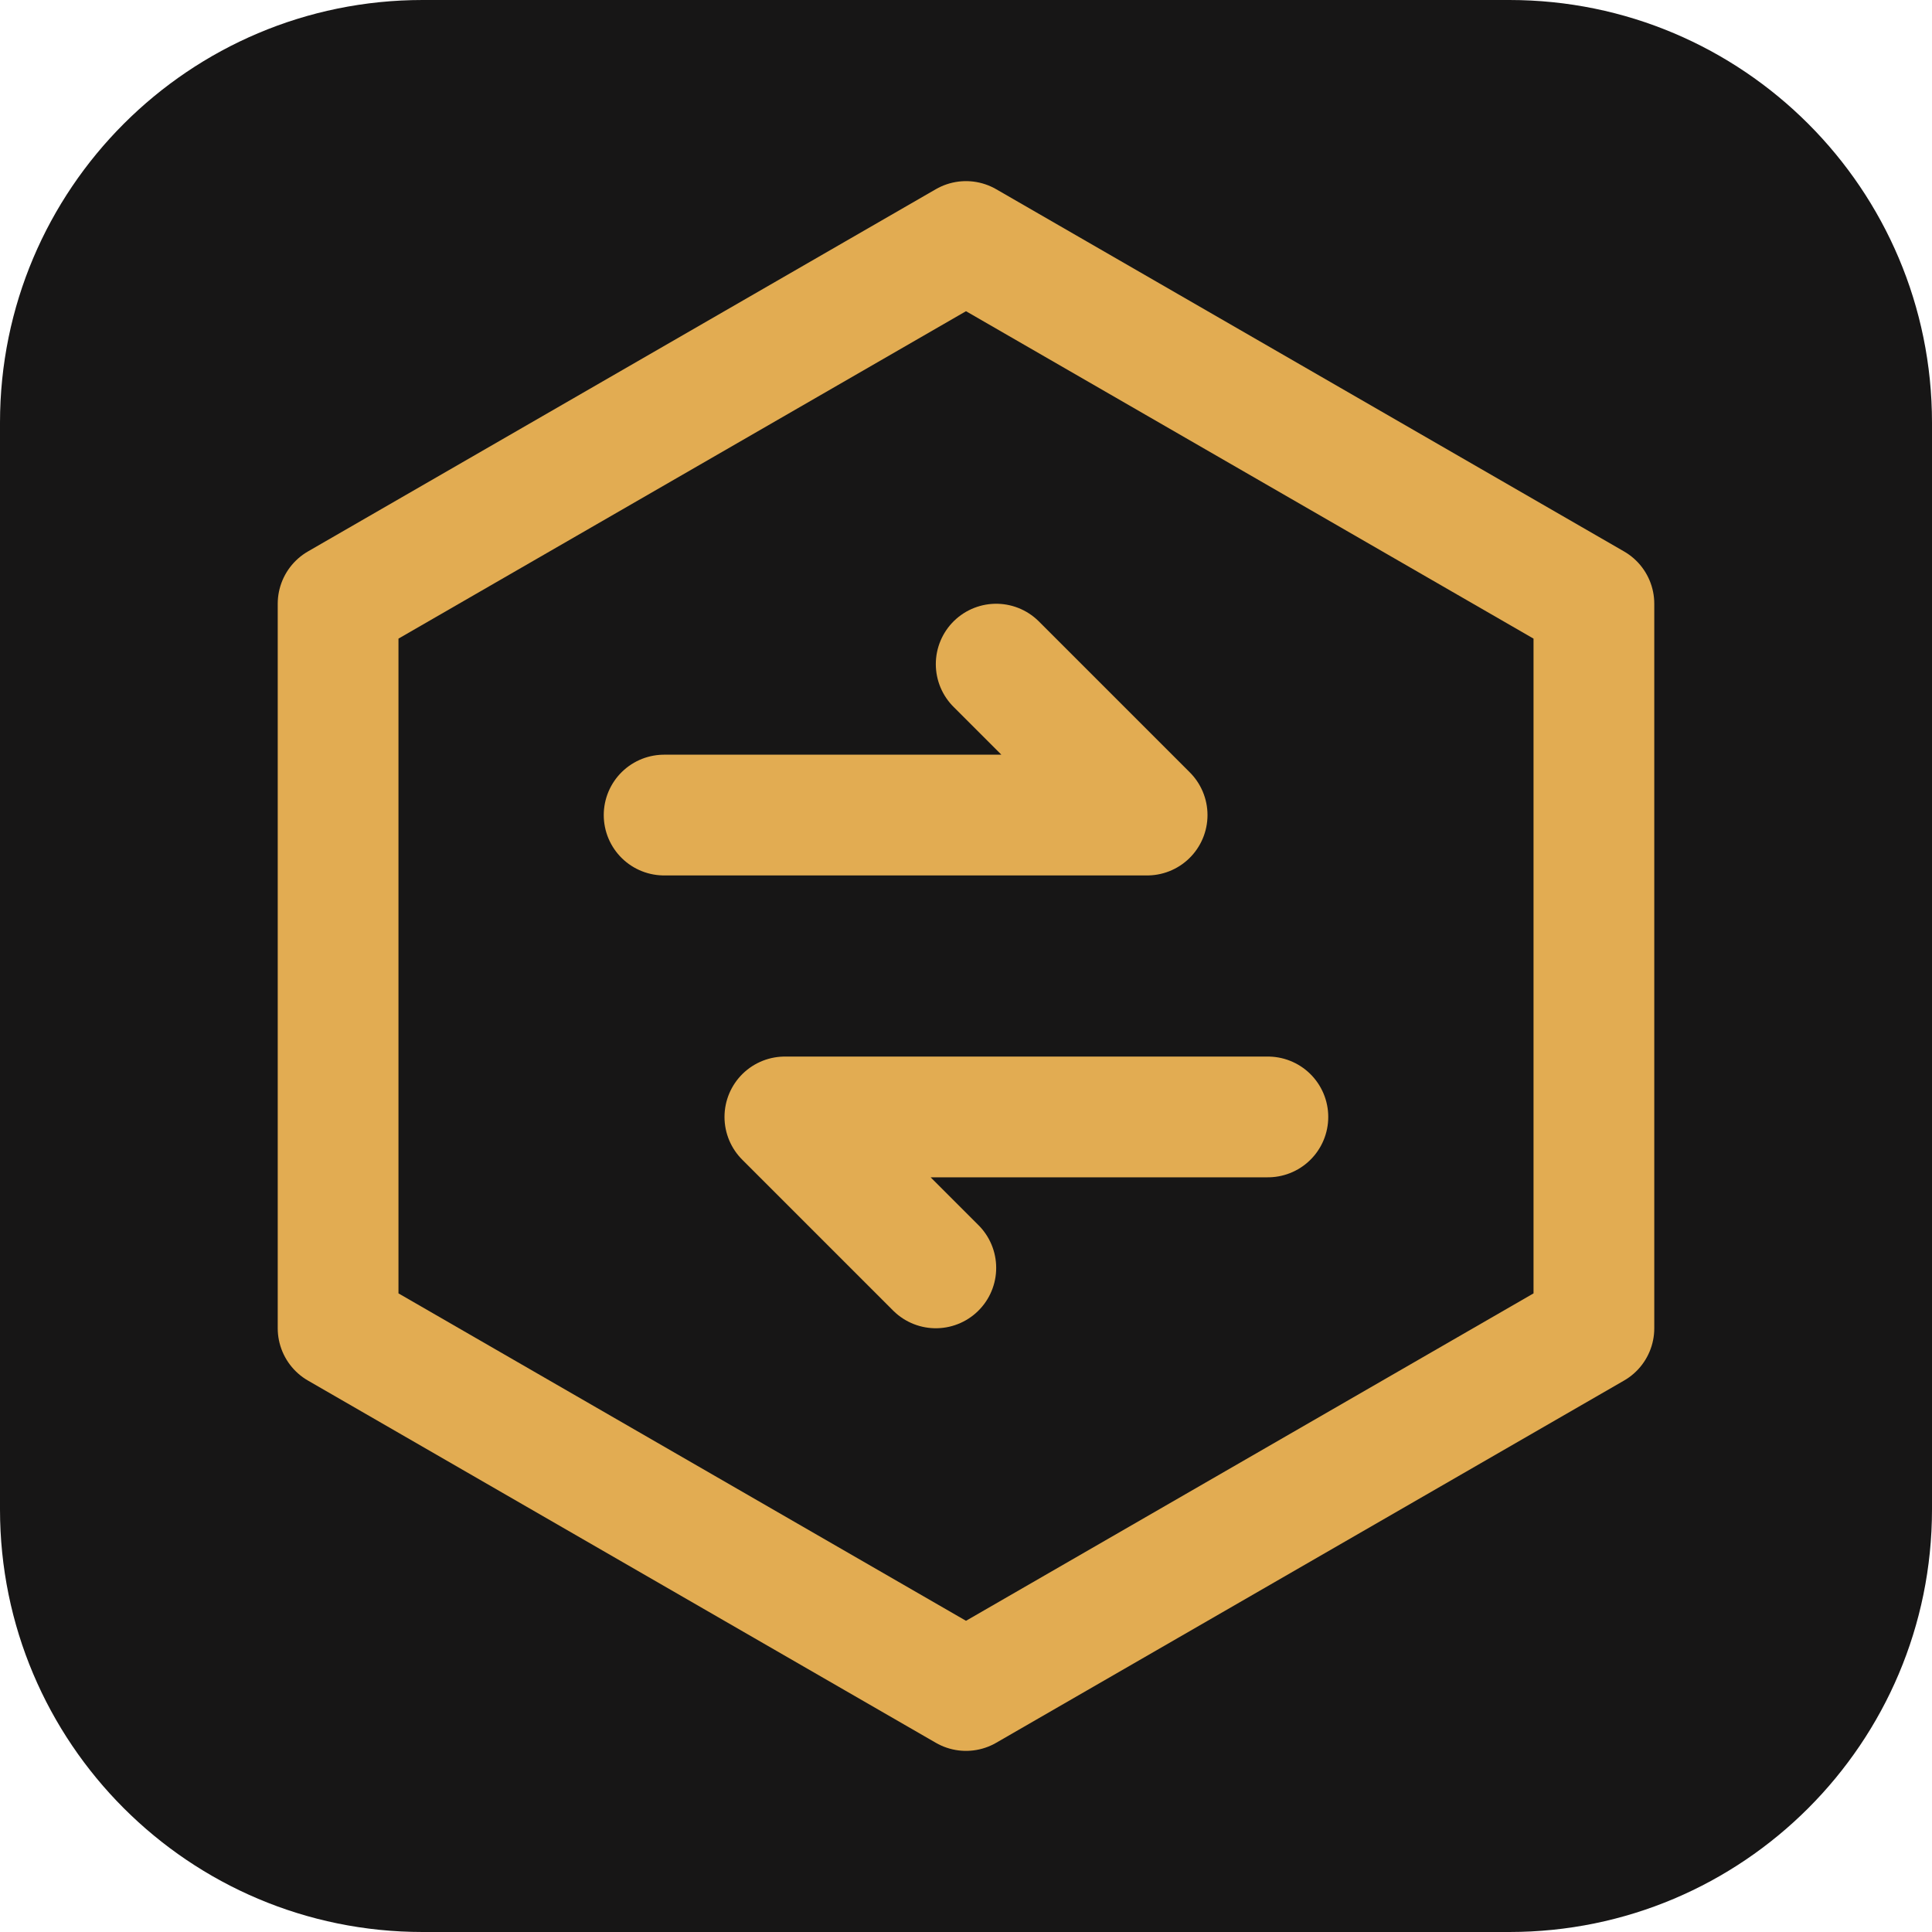
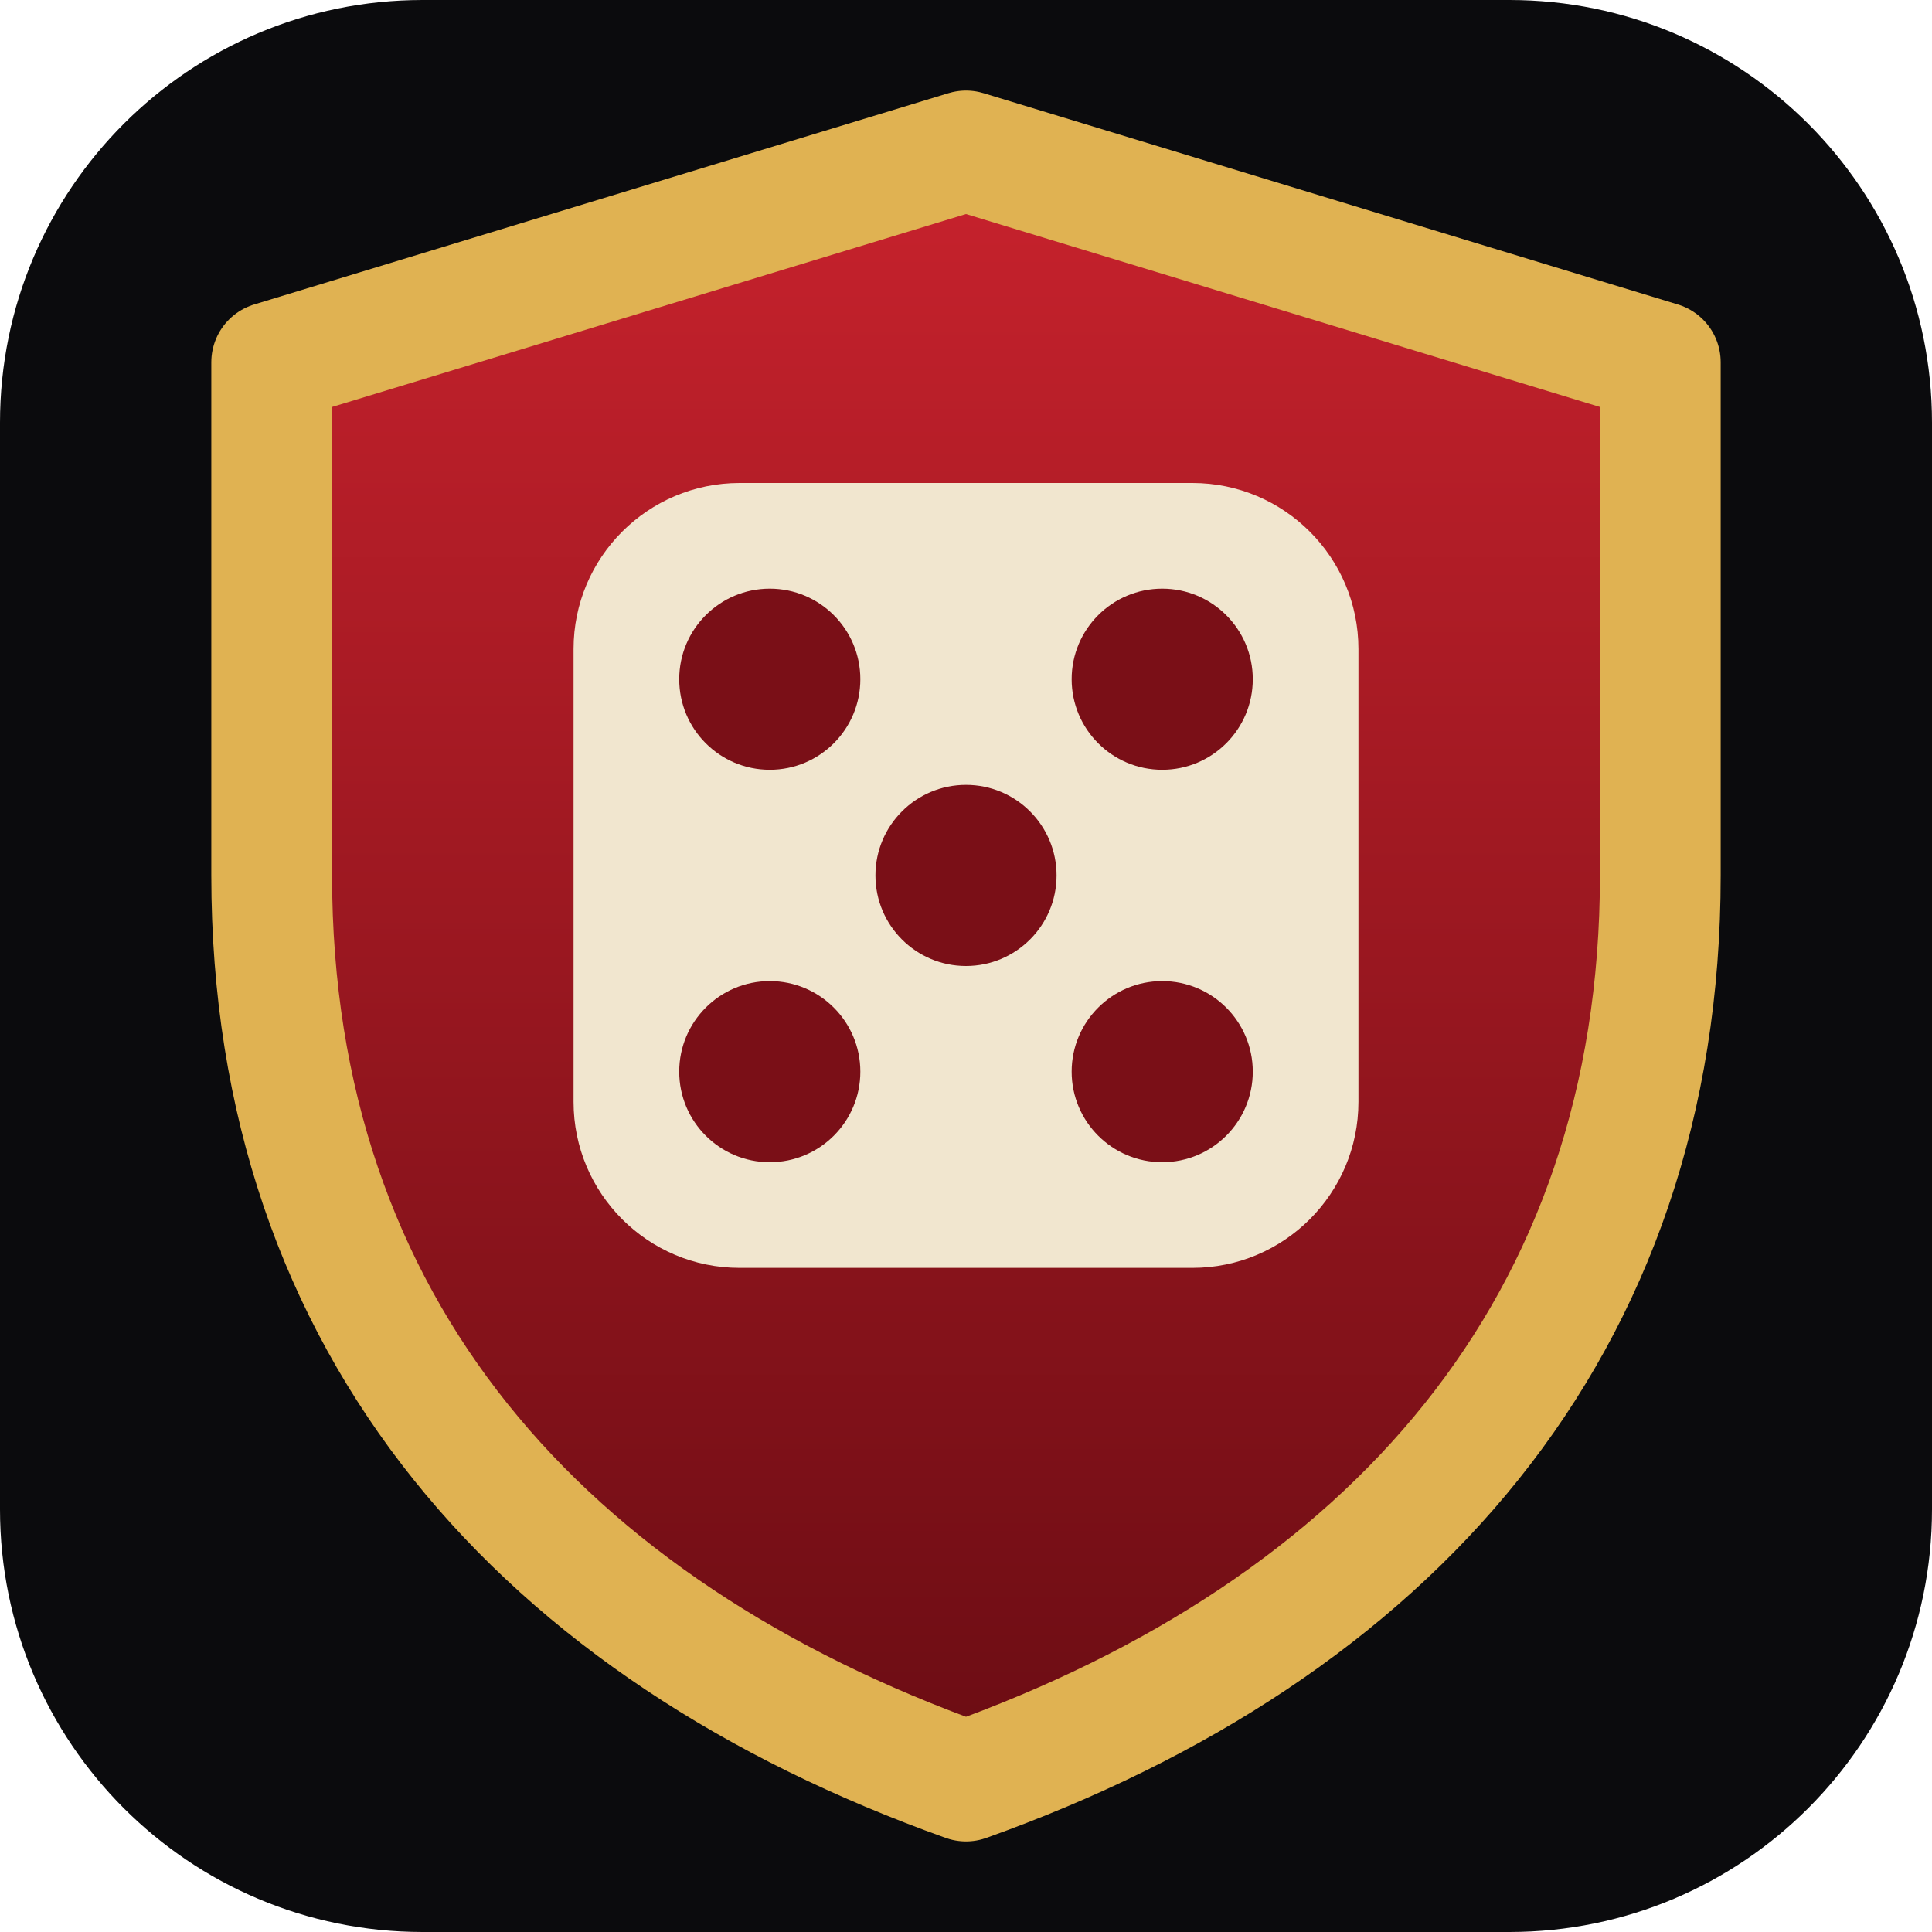
<svg xmlns="http://www.w3.org/2000/svg" viewBox="0 0 64 64">
-   <rect width="64" height="64" rx="14" fill="#171616" />
-   <path d="M32 8 52.8 20v24L32 56 11.2 44V20z" fill="none" stroke="#e2ac52" stroke-width="4" stroke-linejoin="round" />
-   <path d="M22 27h16l-5-5M42 37H26l5 5" fill="none" stroke="#e2ac52" stroke-width="4" stroke-linecap="round" stroke-linejoin="round" />
+   <defs>
+     <linearGradient id="f" x1="0" y1="0" x2="0" y2="1">
+       <stop offset="0" stop-color="#c8222d" />
+       <stop offset="1" stop-color="#6a0c13" />
+     </linearGradient>
+   </defs>
+   <rect width="64" height="64" rx="14" fill="#0b0b0d" />
+   <path d="M32 5 55 12v17c0 15-9 25-23 30C18 54 9 44 9 29V12z" fill="url(#f)" stroke="#e0b252" stroke-width="4" stroke-linejoin="round" />
+   <rect x="19" y="16" width="26" height="26" rx="5.5" fill="#f1e6cf" />
+   <g fill="#7a0f17">
+     <circle cx="25.5" cy="22.5" r="3" />
+     <circle cx="38.5" cy="22.5" r="3" />
+     <circle cx="32" cy="29" r="3" />
+     <circle cx="25.5" cy="35.5" r="3" />
+     <circle cx="38.5" cy="35.5" r="3" />
+   </g>
</svg>
